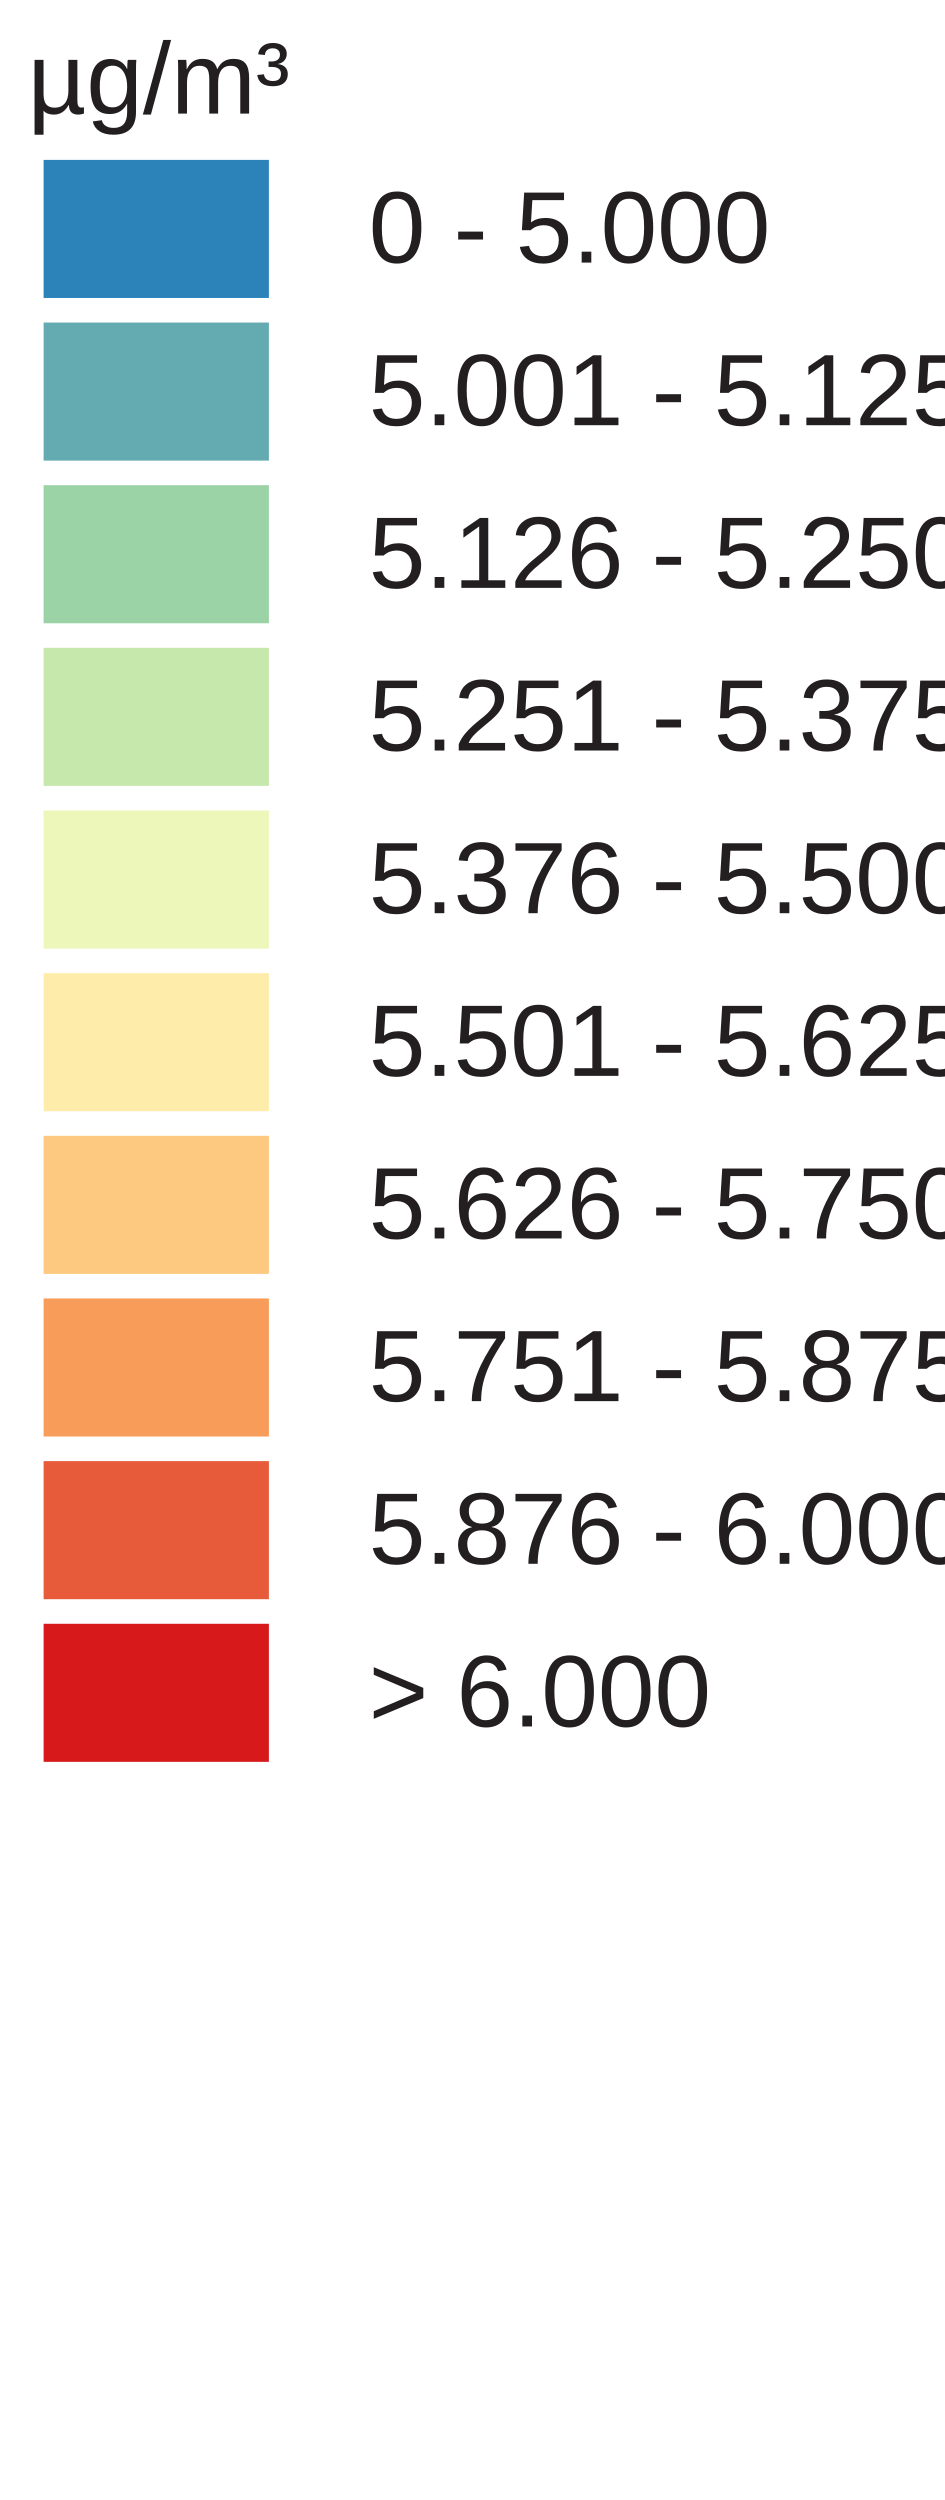
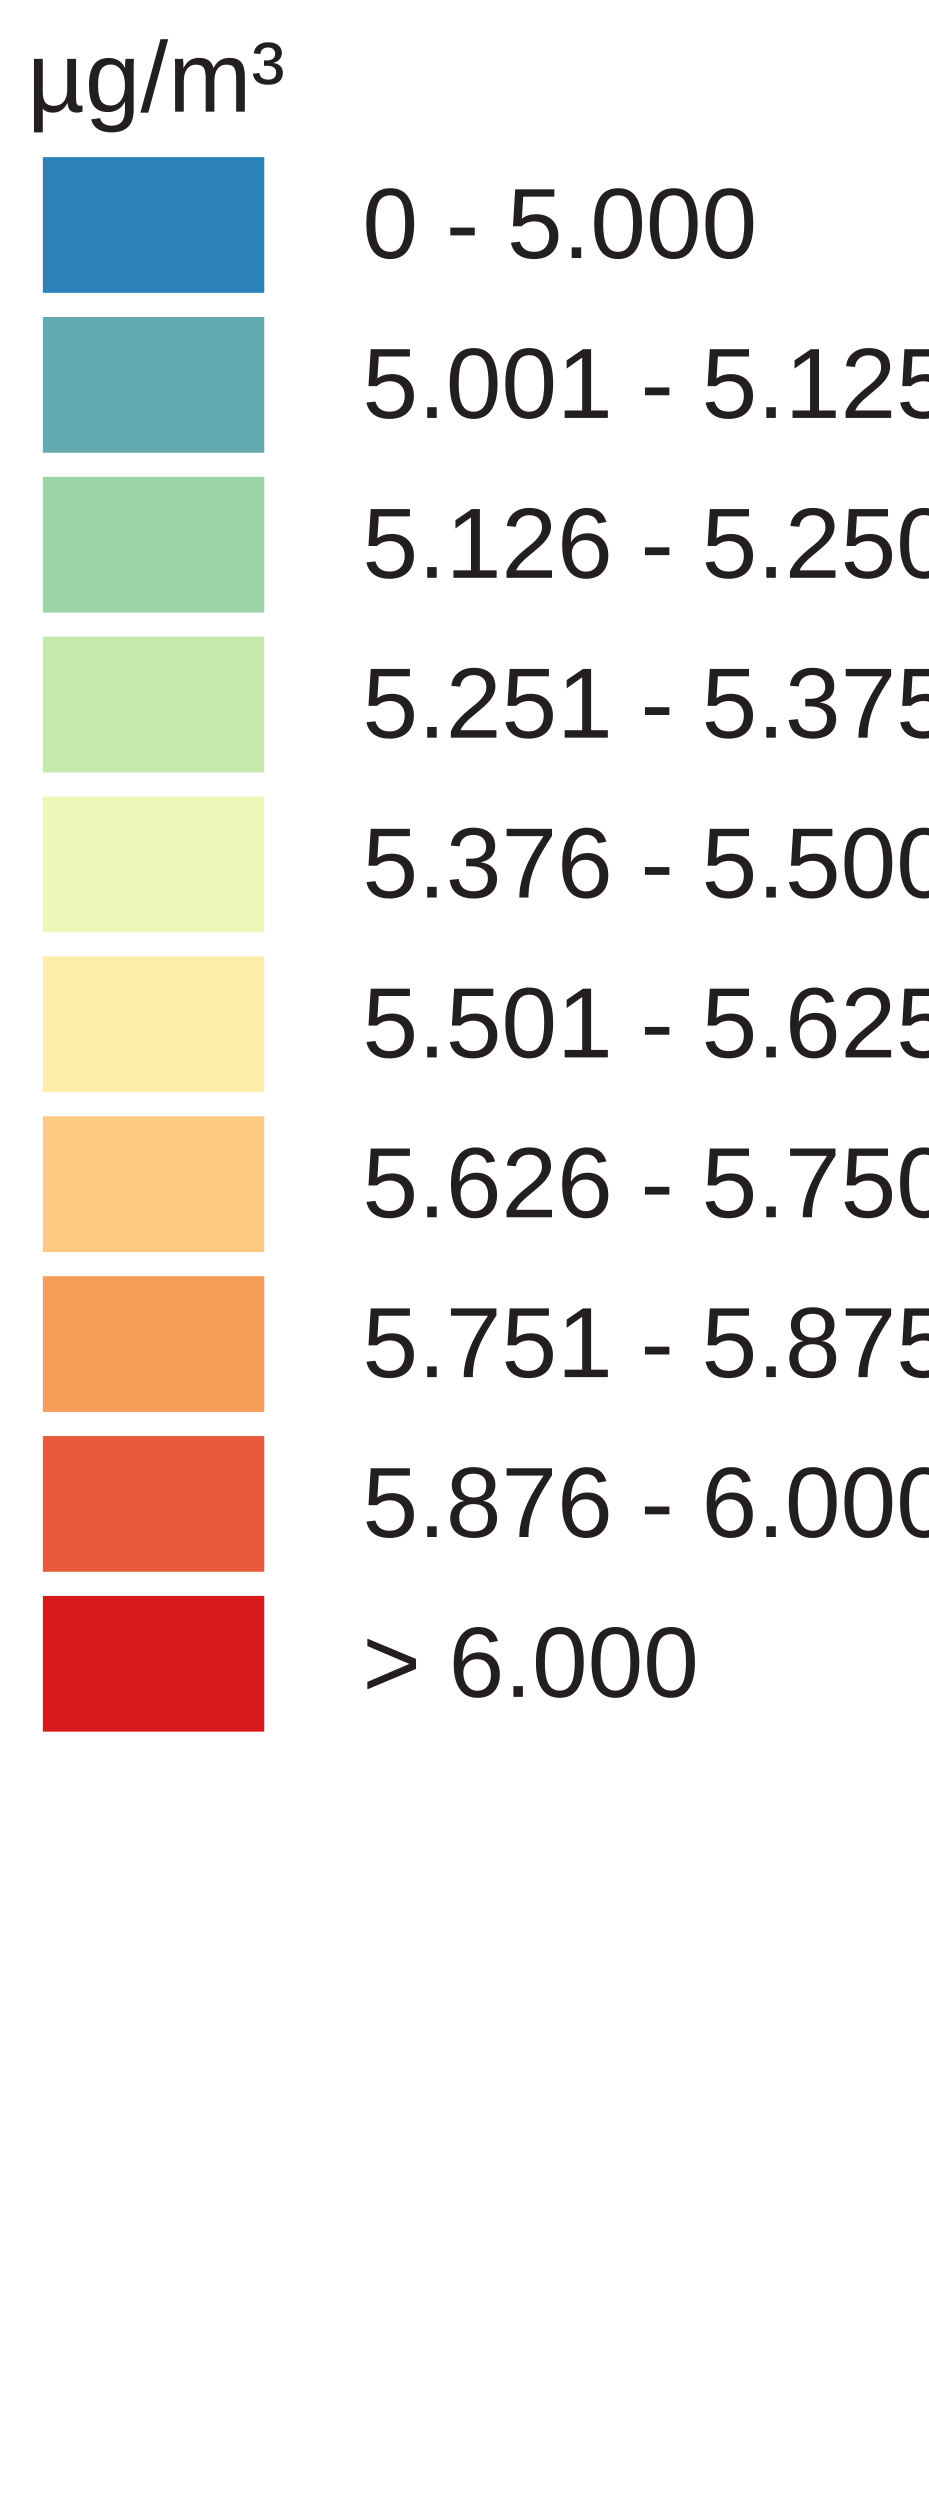
- <svg xmlns="http://www.w3.org/2000/svg" version="1.1" id="Layer_1" x="0px" y="0px" width="130px" height="344px" viewBox="0 0 130 344" enable-background="new 0 0 130 344" xml:space="preserve">
+ <svg xmlns="http://www.w3.org/2000/svg" version="1.1" id="Layer_1" x="0px" y="0px" width="130px" height="350px" viewBox="0 0 130 350" enable-background="new 0 0 130 350" xml:space="preserve">
  <rect x="6" y="22" fill="#2B83BA" width="31" height="19" />
  <rect x="6" y="44.381" fill="#63ABB0" width="31" height="19" />
  <rect x="6" y="66.762" fill="#9CD3A6" width="31" height="19" />
  <rect x="6" y="89.143" fill="#C7E8AD" width="31" height="19" />
  <rect x="6" y="111.524" fill="#ECF7B9" width="31" height="19" />
  <rect x="6" y="133.905" fill="#FEEDAA" width="31" height="19" />
  <rect x="6" y="156.286" fill="#FDC980" width="31" height="19" />
  <rect x="6" y="178.668" fill="#F89D59" width="31" height="19" />
  <rect x="6" y="201.049" fill="#E75B3A" width="31" height="19" />
  <rect x="6" y="223.43" fill="#D7191C" width="31" height="19" />
  <text transform="matrix(1 0 0 1 46.853 36.1304)" fill="#231F20" font-family="Arial" font-size="14"> 0 - 5.000 </text>
  <text transform="matrix(1 0 0 1 46.853 58.5112)" fill="#231F20" font-family="Arial" font-size="14"> 5.001 - 5.125</text>
  <text transform="matrix(1 0 0 1 46.853 80.8926)" fill="#231F20" font-family="Arial" font-size="14"> 5.126 - 5.250</text>
  <text transform="matrix(1 0 0 1 46.853 103.2734)" fill="#231F20" font-family="Arial" font-size="14"> 5.251 - 5.375 </text>
  <text transform="matrix(1 0 0 1 46.853 125.6548)" fill="#231F20" font-family="Arial" font-size="14"> 5.376 - 5.500 </text>
  <text transform="matrix(1 0 0 1 46.853 148.0352)" fill="#231F20" font-family="Arial" font-size="14"> 5.501 - 5.625 </text>
  <text transform="matrix(1 0 0 1 46.853 170.417)" fill="#231F20" font-family="Arial" font-size="14"> 5.626 - 5.750</text>
  <text transform="matrix(1 0 0 1 46.853 192.7988)" fill="#231F20" font-family="Arial" font-size="14"> 5.751 - 5.875 </text>
  <text transform="matrix(1 0 0 1 46.853 215.1797)" fill="#231F20" font-family="Arial" font-size="14"> 5.876 - 6.000 </text>
  <text transform="matrix(1 0 0 1 46.853 237.5605)" fill="#231F20" font-family="Arial" font-size="14"> &gt; 6.000 </text>
  <text font-size="14" font-family="Arial" transform="translate(3.8027 15.631)" fill="#231F20">µg/m³</text>
</svg>
